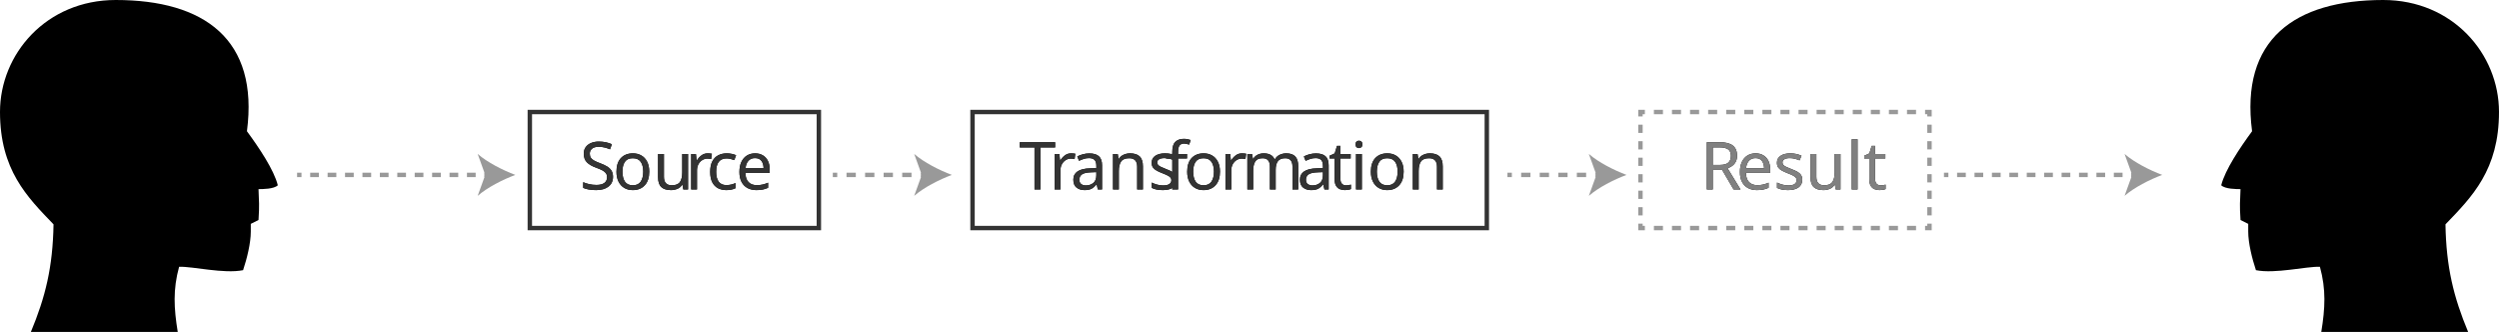
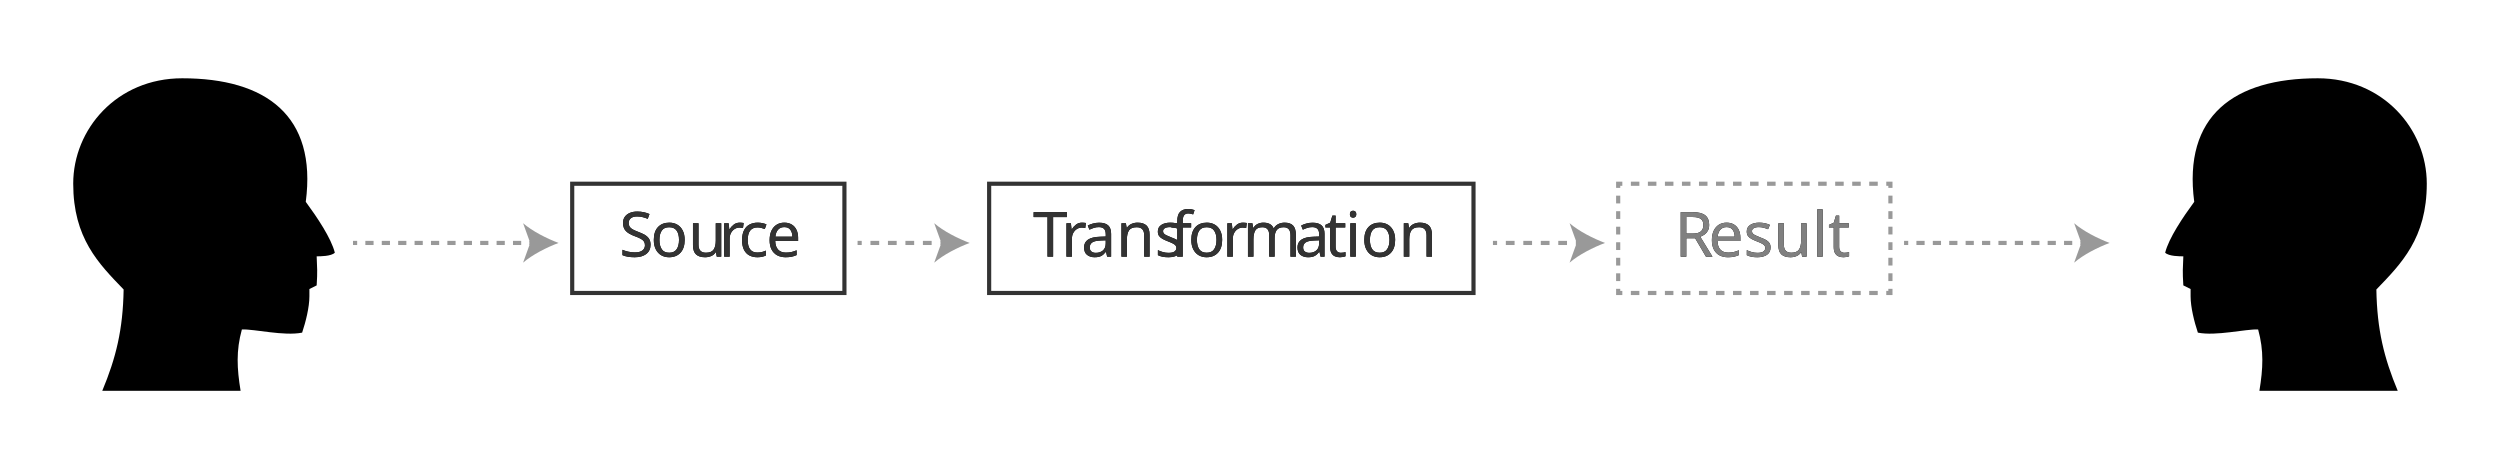
- <svg xmlns="http://www.w3.org/2000/svg" id="Layer_2" viewBox="0 0 1133.5 150.5">
+ <svg xmlns="http://www.w3.org/2000/svg" viewBox="0 0 1204.02 225.9">
  <defs>
    <style>.cls-1{letter-spacing:0em;}.cls-2{fill:#999;}.cls-3{fill:gray;}.cls-3,.cls-4,.cls-5{font-family:MyriadPro-Regular, 'Myriad Pro';font-size:30px;}.cls-4{fill:#333;}.cls-6{stroke:#333;}.cls-6,.cls-7,.cls-8,.cls-9,.cls-10,.cls-11{fill:none;stroke-width:2px;}.cls-7,.cls-8,.cls-9,.cls-10,.cls-11{stroke:#999;}.cls-12{letter-spacing:.02em;}.cls-13{letter-spacing:0em;}.cls-14{letter-spacing:0em;}.cls-8{stroke-dasharray:0 0 4.1 4.1;}.cls-15{letter-spacing:0em;}.cls-9{stroke-dasharray:0 0 4.21 4.21;}.cls-16{letter-spacing:-.05em;}.cls-10{stroke-dasharray:0 0 3.74 3.74;}.cls-17{letter-spacing:0em;}.cls-18{letter-spacing:0em;}.cls-11{stroke-dasharray:0 0 3.95 3.95;}.cls-19{letter-spacing:-.01em;}</style>
  </defs>
-   <g id="Layer_1-2">
-     <path d="M14,150.5H80.62c-1.76-10.78-2.21-19.26,.62-29.54,6.26-.21,20.27,3.29,29.02,1.54,1.75-5.25,3.5-12.25,3.5-17.5v-3.5l3.5-1.75c.44-7,.22-8.02,0-14,1.75,0,7,0,8.75-1.75-1.75-7-8.53-17.06-14-24.5C117.47,17.94,92.75,0,52.5,0,21,0,0,24.5,0,50.75s12.25,38.5,24.28,50.97c-.32,19.38-3.69,32.98-10.28,48.78h0Z" />
-     <path d="M1119.5,150.5c-6.59-15.8-9.96-29.4-10.28-48.78,12.03-12.47,24.28-24.72,24.28-50.97S1112.5,0,1081,0c-40.25,0-64.97,17.94-59.5,59.5-5.47,7.44-12.25,17.5-14,24.5,1.75,1.75,7,1.75,8.75,1.75-.22,5.98-.44,7,0,14l3.5,1.75v3.5c0,5.25,1.75,12.25,3.5,17.5,8.75,1.75,22.75-1.75,29.02-1.54,2.83,10.29,2.38,18.77,.62,29.54h66.62s0,0,0,0Z" />
+   <g id="Layer_1">
+     <path d="M49.26,188.2H115.87c-1.76-10.78-2.21-19.26,.62-29.54,6.26-.21,20.27,3.29,29.02,1.54,1.75-5.25,3.5-12.25,3.5-17.5v-3.5l3.5-1.75c.44-7,.22-8.02,0-14,1.75,0,7,0,8.75-1.75-1.75-7-8.53-17.06-14-24.5,5.47-41.56-19.25-59.5-59.5-59.5-31.5,0-52.5,24.5-52.5,50.75s12.25,38.5,24.28,50.97c-.32,19.38-3.69,32.98-10.28,48.78h0Z" />
+     <path d="M1154.76,188.2c-6.59-15.8-9.96-29.4-10.28-48.78,12.03-12.47,24.28-24.72,24.28-50.97s-21-50.75-52.5-50.75c-40.25,0-64.97,17.94-59.5,59.5-5.47,7.44-12.25,17.5-14,24.5,1.75,1.75,7,1.75,8.75,1.75-.22,5.98-.44,7,0,14l3.5,1.75v3.5c0,5.25,1.75,12.25,3.5,17.5,8.75,1.75,22.75-1.75,29.02-1.54,2.83,10.29,2.38,18.77,.62,29.54h66.62s0,0,0,0Z" />
  </g>
  <g id="Transformation">
    <g>
-       <text class="cls-5" transform="translate(262.99 85.9)">
+       <text class="cls-5" transform="translate(298.25 123.6)">
        <tspan class="cls-14" x="0" y="0">S</tspan>
        <tspan x="14.97" y="0">ou</tspan>
        <tspan class="cls-17" x="47.97" y="0">r</tspan>
        <tspan class="cls-13" x="57.48" y="0">c</tspan>
        <tspan x="70.74" y="0">e</tspan>
      </text>
-       <text class="cls-4" transform="translate(262.99 85.9)">
+       <text class="cls-4" transform="translate(298.25 123.6)">
        <tspan class="cls-14" x="0" y="0">S</tspan>
        <tspan x="14.97" y="0">ou</tspan>
        <tspan class="cls-17" x="47.97" y="0">r</tspan>
        <tspan class="cls-13" x="57.48" y="0">c</tspan>
        <tspan x="70.74" y="0">e</tspan>
      </text>
-       <rect class="cls-6" x="240.32" y="50.79" width="131.1" height="52.61" />
+       <rect class="cls-6" x="275.58" y="88.49" width="131.1" height="52.61" />
    </g>
    <g>
-       <text class="cls-5" transform="translate(771.27 85.9)">
+       <text class="cls-5" transform="translate(806.53 123.6)">
        <tspan class="cls-1" x="0" y="0">R</tspan>
        <tspan x="16.26" y="0">esult</tspan>
      </text>
-       <text class="cls-3" transform="translate(771.27 85.9)">
+       <text class="cls-3" transform="translate(806.53 123.6)">
        <tspan class="cls-1" x="0" y="0">R</tspan>
        <tspan x="16.26" y="0">esult</tspan>
      </text>
      <g>
-         <polyline class="cls-7" points="744.08 101.4 744.08 103.4 746.08 103.4" />
-         <line class="cls-8" x1="750.18" y1="103.4" x2="871.13" y2="103.4" />
-         <polyline class="cls-7" points="873.18 103.4 875.18 103.4 875.18 101.4" />
-         <line class="cls-10" x1="875.18" y1="97.66" x2="875.18" y2="54.66" />
-         <polyline class="cls-7" points="875.18 52.79 875.18 50.79 873.18 50.79" />
-         <line class="cls-8" x1="869.08" y1="50.79" x2="748.13" y2="50.79" />
-         <polyline class="cls-7" points="746.08 50.79 744.08 50.79 744.08 52.79" />
-         <line class="cls-10" x1="744.08" y1="56.53" x2="744.08" y2="99.53" />
+         <polyline class="cls-7" points="779.33 139.1 779.33 141.1 781.33 141.1" />
+         <line class="cls-8" x1="785.43" y1="141.1" x2="906.39" y2="141.1" />
+         <polyline class="cls-7" points="908.44 141.1 910.44 141.1 910.44 139.1" />
+         <line class="cls-10" x1="910.44" y1="135.36" x2="910.44" y2="92.36" />
+         <polyline class="cls-7" points="910.44 90.49 910.44 88.49 908.44 88.49" />
+         <line class="cls-8" x1="904.34" y1="88.49" x2="783.38" y2="88.49" />
+         <polyline class="cls-7" points="781.33 88.49 779.33 88.49 779.33 90.49" />
+         <line class="cls-10" x1="779.33" y1="94.23" x2="779.33" y2="137.23" />
      </g>
    </g>
    <g>
-       <text class="cls-5" transform="translate(462.25 85.9)">
+       <text class="cls-5" transform="translate(497.5 123.6)">
        <tspan class="cls-16" x="0" y="0">T</tspan>
        <tspan class="cls-18" x="13.56" y="0">r</tspan>
        <tspan x="23.22" y="0">ans</tspan>
        <tspan class="cls-19" x="66.21" y="0">f</tspan>
        <tspan x="74.58" y="0">o</tspan>
        <tspan class="cls-1" x="91.05" y="0">r</tspan>
        <tspan x="100.98" y="0">m</tspan>
        <tspan class="cls-15" x="126" y="0">a</tspan>
        <tspan x="140.34" y="0">t</tspan>
        <tspan class="cls-12" x="150.27" y="0">i</tspan>
        <tspan x="157.89" y="0">on</tspan>
      </text>
-       <text class="cls-4" transform="translate(462.25 85.9)">
+       <text class="cls-4" transform="translate(497.5 123.6)">
        <tspan class="cls-16" x="0" y="0">T</tspan>
        <tspan class="cls-18" x="13.56" y="0">r</tspan>
        <tspan x="23.22" y="0">ans</tspan>
        <tspan class="cls-19" x="66.21" y="0">f</tspan>
        <tspan x="74.58" y="0">o</tspan>
        <tspan class="cls-1" x="91.05" y="0">r</tspan>
        <tspan x="100.98" y="0">m</tspan>
        <tspan class="cls-15" x="126" y="0">a</tspan>
        <tspan x="140.34" y="0">t</tspan>
        <tspan class="cls-12" x="150.27" y="0">i</tspan>
        <tspan x="157.89" y="0">on</tspan>
      </text>
-       <rect class="cls-6" x="441.12" y="50.79" width="233.27" height="52.61" />
+       <rect class="cls-6" x="476.38" y="88.49" width="233.27" height="52.61" />
    </g>
    <g>
-       <line class="cls-7" x1="377.75" y1="79.3" x2="379.75" y2="79.3" />
-       <line class="cls-9" x1="383.97" y1="79.3" x2="415.57" y2="79.3" />
-       <line class="cls-7" x1="417.68" y1="79.3" x2="419.68" y2="79.3" />
-       <path class="cls-2" d="M431.75,79.3c-5.68,2.11-12.73,5.7-17.09,9.51l3.44-9.51-3.44-9.51c4.37,3.81,11.42,7.4,17.09,9.51Z" />
+       <line class="cls-7" x1="413.01" y1="117" x2="415.01" y2="117" />
+       <line class="cls-9" x1="419.22" y1="117" x2="450.83" y2="117" />
+       <line class="cls-7" x1="452.94" y1="117" x2="454.94" y2="117" />
+       <path class="cls-2" d="M467.01,117c-5.68,2.11-12.73,5.7-17.09,9.51l3.44-9.51-3.44-9.51c4.37,3.81,11.42,7.4,17.09,9.51Z" />
    </g>
    <g>
-       <line class="cls-7" x1="683.75" y1="79.3" x2="685.75" y2="79.3" />
-       <line class="cls-9" x1="689.97" y1="79.3" x2="721.57" y2="79.3" />
-       <line class="cls-7" x1="723.68" y1="79.3" x2="725.68" y2="79.3" />
-       <path class="cls-2" d="M737.75,79.3c-5.68,2.11-12.73,5.7-17.09,9.51l3.44-9.51-3.44-9.51c4.37,3.81,11.42,7.4,17.09,9.51Z" />
+       <line class="cls-7" x1="719.01" y1="117" x2="721.01" y2="117" />
+       <line class="cls-9" x1="725.22" y1="117" x2="756.83" y2="117" />
+       <line class="cls-7" x1="758.94" y1="117" x2="760.94" y2="117" />
+       <path class="cls-2" d="M773.01,117c-5.68,2.11-12.73,5.7-17.09,9.51l3.44-9.51-3.44-9.51c4.37,3.81,11.42,7.4,17.09,9.51Z" />
    </g>
    <g>
-       <line class="cls-7" x1="134.75" y1="79.3" x2="136.75" y2="79.3" />
-       <line class="cls-11" x1="140.7" y1="79.3" x2="217.71" y2="79.3" />
-       <line class="cls-7" x1="219.68" y1="79.3" x2="221.68" y2="79.3" />
-       <path class="cls-2" d="M233.75,79.3c-5.68,2.11-12.73,5.7-17.09,9.51l3.44-9.51-3.44-9.51c4.37,3.81,11.42,7.4,17.09,9.51Z" />
+       <line class="cls-7" x1="170.01" y1="117" x2="172.01" y2="117" />
+       <line class="cls-11" x1="175.96" y1="117" x2="252.96" y2="117" />
+       <line class="cls-7" x1="254.94" y1="117" x2="256.94" y2="117" />
+       <path class="cls-2" d="M269.01,117c-5.68,2.11-12.73,5.7-17.09,9.51l3.44-9.51-3.44-9.51c4.37,3.81,11.42,7.4,17.09,9.51Z" />
    </g>
    <g>
-       <line class="cls-7" x1="881.75" y1="79.3" x2="883.75" y2="79.3" />
-       <line class="cls-11" x1="887.7" y1="79.3" x2="964.71" y2="79.3" />
-       <line class="cls-7" x1="966.68" y1="79.3" x2="968.68" y2="79.3" />
-       <path class="cls-2" d="M980.75,79.3c-5.68,2.11-12.73,5.7-17.09,9.51l3.44-9.51-3.44-9.51c4.37,3.81,11.42,7.4,17.09,9.51Z" />
+       <line class="cls-7" x1="917.01" y1="117" x2="919.01" y2="117" />
+       <line class="cls-11" x1="922.96" y1="117" x2="999.96" y2="117" />
+       <line class="cls-7" x1="1001.94" y1="117" x2="1003.94" y2="117" />
+       <path class="cls-2" d="M1016.01,117c-5.68,2.11-12.73,5.7-17.09,9.51l3.44-9.51-3.44-9.51c4.37,3.81,11.42,7.4,17.09,9.51Z" />
    </g>
  </g>
</svg>
